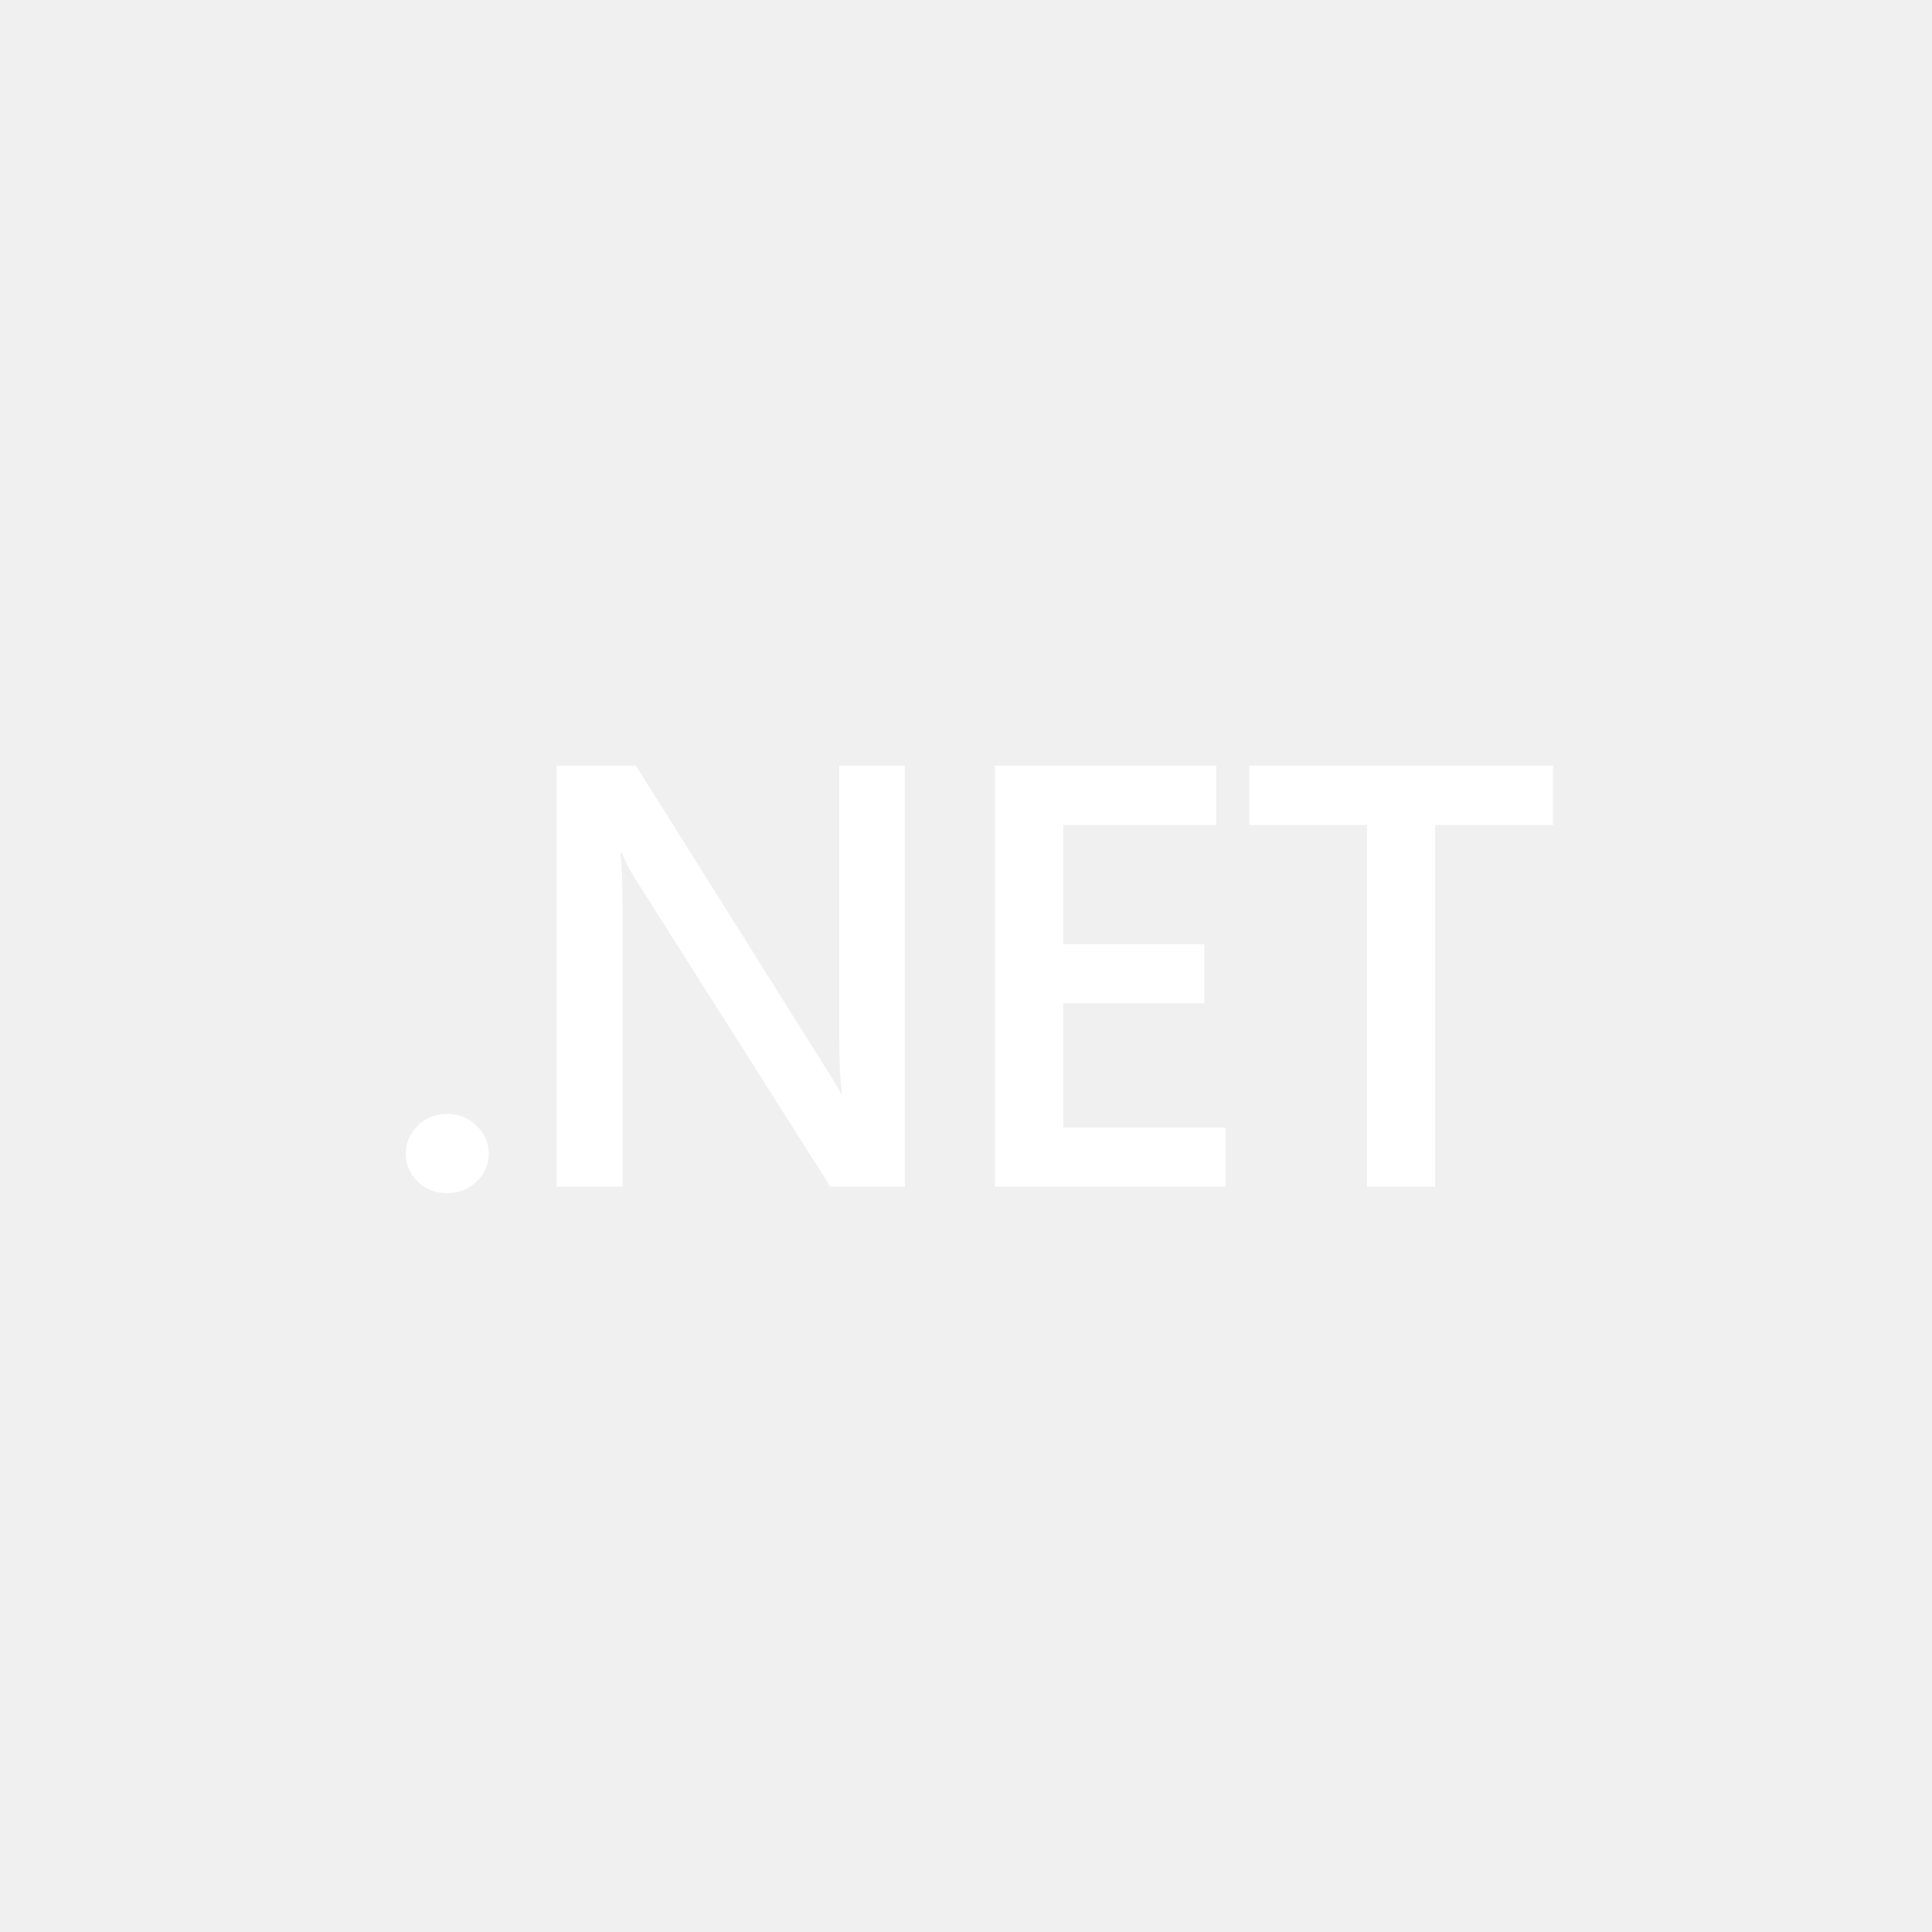
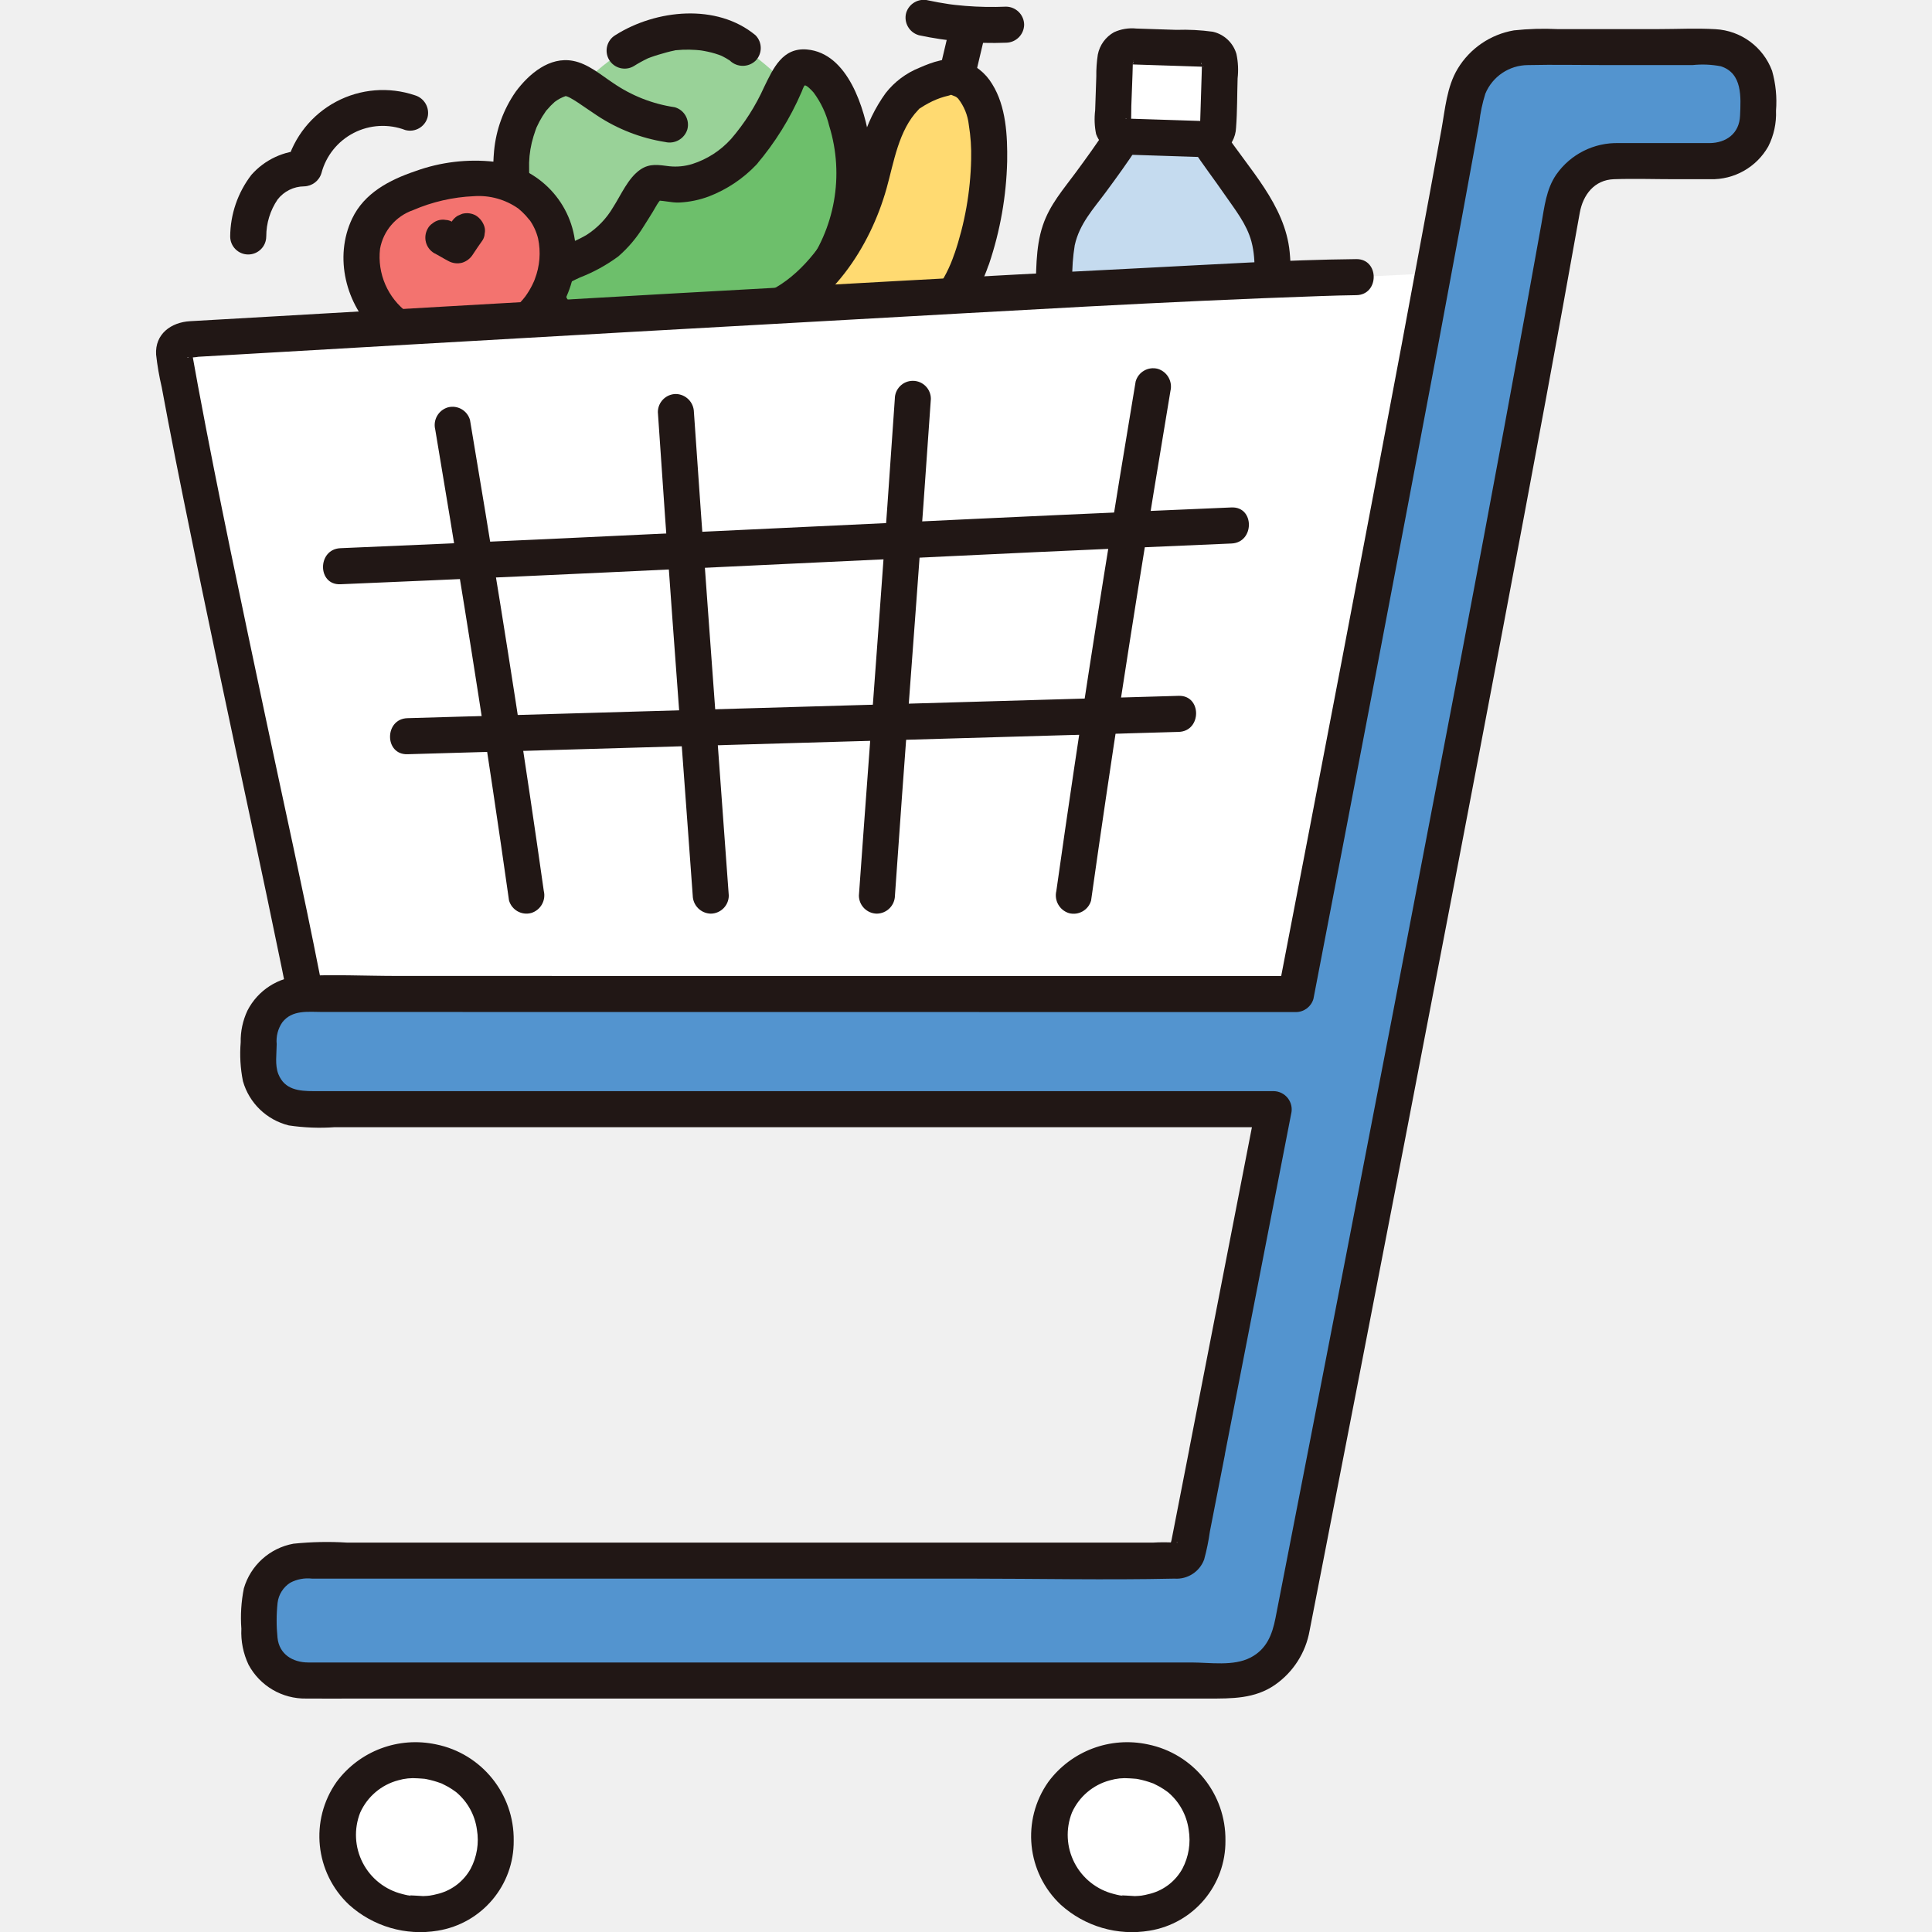
- <svg xmlns="http://www.w3.org/2000/svg" width="456" height="456" viewBox="0 0 456 456" version="1.1" xml:space="preserve" style="fill-rule:evenodd;clip-rule:evenodd;stroke-linejoin:round;stroke-miterlimit:2;">
-   <path d="m 105.5,281.609 c -2.703,0 -5.001,-0.9 -6.893,-2.702 -1.892,-1.848 -2.838,-4.042 -2.838,-6.582 0,-2.587 0.946,-4.804 2.838,-6.652 1.892,-1.848 4.19,-2.772 6.893,-2.772 2.748,0 5.068,0.924 6.96,2.772 1.937,1.848 2.906,4.064 2.906,6.652 0,2.54 -0.968,4.734 -2.906,6.582 -1.892,1.802 -4.212,2.702 -6.96,2.702 z" style="fill:#ffffff;fill-rule:nonzero;stroke-width:0.838" />
-   <path d="M 213.561,280.084 H 195.99 L 149.7,207.054 c -1.171,-1.848 -2.14,-3.765 -2.906,-5.751 h -0.406 c 0.361,2.125 0.541,6.675 0.541,13.65 v 65.132 h -15.543 v -99.36 h 18.719 l 44.737,71.298 c 1.892,2.957 3.109,4.989 3.649,6.098 h 0.27 c -0.45,-2.632 -0.676,-7.09 -0.676,-13.373 v -64.023 h 15.476 z" style="fill:#ffffff;fill-rule:nonzero;stroke-width:0.838" />
-   <path d="m 289.251,280.084 h -54.401 v -99.36 h 52.238 v 13.997 h -36.154 v 28.131 h 33.316 v 13.927 h -33.316 v 29.378 h 38.316 z" style="fill:#ffffff;fill-rule:nonzero;stroke-width:0.838" />
-   <path d="M 366.565,194.721 H 338.722 v 85.363 h -16.084 v -85.363 h -27.775 v -13.997 h 71.701 z" style="fill:#ffffff;fill-rule:nonzero;stroke-width:0.838" />
+ <svg xmlns="http://www.w3.org/2000/svg" aria-hidden="true" width="128" height="128" viewBox="-20.77 0 257.23 257.23">
+   <defs>
+     <style>.a-493485{fill:#c5dbef;}.b-493485{fill:#ffffff;}.c-493485{fill:#211715;}.d-493485{fill:#99d298;}.e-493485{fill:#6dbf6b;}.f-493485{fill:#f3736f;}.g-493485{fill:#ffda71;}.h-493485{fill:#5394cf;}</style>
+   </defs>
+   <path class="a-493485" d="M127.432,84.242l-1.488-.048c-2.575-.084-6.262-.87-7.119-2.489-.7-1.327-.931-3.516-.836-6.454.462-14.205,1.139-26.9,1.723-40.984a13.048,13.048,0,0,1,3.11-7.911c.426-.5.9-1.081,1.481-1.874.694-.944,2.942-3.99,4.339-6.157l.094-.146.665.022,9.881.321.751.024.05.077c1.966,3.013,3.948,5.533,4.579,6.52.53.83.964,1.44,1.356,1.967a13.046,13.046,0,0,1,2.59,8.093c-.329,14.132-.479,26.807-.941,41.012-.11,3.393-.093,5.756-1.969,7.07-1.657,1.161-4.526,1.4-6.548,1.337Z" />
+   <path class="b-493485" d="M129.4,18.2c-2.23,0-2.02-1.569-2.012-1.809.088-3.119.24-7.14.267-7.991a2.043,2.043,0,0,1,2.136-2.223l9.881.321a2,2,0,0,1,1.991,2.224c-.092,2.834-.211,6.737-.256,8.125-.012.353-.037,1.742-2.126,1.674L129.4,18.2" />
+   <path class="c-493485" d="M138.011,19.834c1.373,2.089,2.894,4.067,4.311,6.124,1.355,1.967,2.9,3.868,3.528,6.211.721,2.678.3,5.649.239,8.392q-.094,4.512-.181,9.026c-.118,6.041-.237,12.081-.394,18.121q-.12,4.668-.273,9.334a17.586,17.586,0,0,1-.21,2.849c-.166.82-.294,1.166-.816,1.5-1.556.989-3.8.872-5.562.817q-2.514-.078-5.028-.163l-5.736-.186a23.445,23.445,0,0,1-4.679-.423,6.536,6.536,0,0,1-2.351-.929c.024.018-.028-.126-.043-.179a13.278,13.278,0,0,1-.323-1.385,45.6,45.6,0,0,1,.048-8.1c.22-6.078.484-12.153.758-18.229q.229-5.064.458-10.128.118-2.643.232-5.285a26.313,26.313,0,0,1,.332-4.543c.635-2.874,2.459-4.8,4.153-7.094,1.458-1.975,2.9-3.965,4.24-6.022,1.69-2.6-2.464-5.006-4.144-2.423-1.3,2-2.708,3.941-4.125,5.865-1.683,2.286-3.437,4.266-4.367,7.013-1.032,3.051-.855,6.439-.994,9.619q-.207,4.742-.425,9.483c-.3,6.6-.6,13.2-.847,19.809a76.061,76.061,0,0,0-.159,9.653c.213,2.346.716,4.694,2.783,6.094,3.409,2.31,8.132,1.964,12.072,2.092,4.042.131,8.3.642,12.317.042,2.448-.366,4.959-1.394,6.154-3.705,1.22-2.359,1.039-5.276,1.12-7.853.209-6.591.359-13.185.493-19.779q.112-5.529.219-11.059c.071-3.562.477-7.291.129-10.838-.617-6.306-5.449-11.066-8.785-16.139-1.69-2.57-5.848-.168-4.144,2.423Z" />
+   <path class="c-493485" d="M129.4,15.8c-.488-.012-.087.019.022.039.034.006-.335-.065-.333-.078.018-.12.471.275.179.069.547.386.3.271.2.154.432.493.271.387.182.234-.1-.169-.085-.328.125.31-.155-.471-.026.522.006.193.084-.855.048-1.741.075-2.6.062-1.906.159-3.813.2-5.72.008-.384.172-.179-.043.2a1.74,1.74,0,0,0,.1-.431c.022-.131.223-.488-.107.236a1.3,1.3,0,0,1,.125-.218c.014-.019-.358.407-.174.233s-.484.244-.111.079c-.551.244-.295.118-.15.067.376-.132-.014.019-.109.009.1.011.23,0,.338,0,.23.006.46.015.691.023l4.593.149,4.172.136a.954.954,0,0,0,.226.007.335.335,0,0,1,.063,0c-.659.05-.1-.113-.075-.01l.161.048-.287-.117c.345.168-.091-.083-.142-.13.278.256-.1-.154-.121-.189.278.391-.127.031-.021-.14a3,3,0,0,0,.117.428c-.021-.021-.033-.652-.049-.353,0,.052.01.107.008.159q-.019.7-.041,1.4-.1,3.26-.205,6.52c-.01.319-.157.99.043.058-.057.266-.213.448.115-.156a1.738,1.738,0,0,1-.1.174l.247-.318c-.125.121-.1.109.071-.033.355-.25-.2-.039.2-.11s.013,0-.071,0c-.322.028.456.024.085-.012-.11-.011-.237,0-.347,0-.178,0-.356-.011-.533-.017l-9.328-.3a2.42,2.42,0,0,0-2.4,2.4,2.45,2.45,0,0,0,2.4,2.4l9.41.306a5.4,5.4,0,0,0,3.159-.638A4.066,4.066,0,0,0,143.8,17c.168-2.176.139-4.385.208-6.566a10.114,10.114,0,0,0-.155-3.239A4.246,4.246,0,0,0,140.7,4.224a28.6,28.6,0,0,0-4.854-.249L130.523,3.8a5.737,5.737,0,0,0-2.967.488,4.369,4.369,0,0,0-2.162,2.985,17.619,17.619,0,0,0-.2,2.913q-.079,2.256-.153,4.512a9.839,9.839,0,0,0,.124,3.149A4.229,4.229,0,0,0,129.4,20.6a2.421,2.421,0,0,0,2.4-2.4,2.446,2.446,0,0,0-2.4-2.4Z" />
+   <path class="d-493485" d="M70.491,4.212a11.153,11.153,0,0,0-2.449.276,16.443,16.443,0,0,0-5.649,2.249,27.491,27.491,0,0,0-5.58,4.486,3.9,3.9,0,0,0-2.752-.785,5.741,5.741,0,0,0-2.6,1.364C47.785,15.008,45.486,21.791,49,31.976a12.069,12.069,0,0,0,2.7,5.03c.751-.866,3.136-2.013,5.212-2.856,4.716-1.914,5.837-5.409,8.34-8.961a2,2,0,0,1,1-.861,2.459,2.459,0,0,1,1.146.071c3.754.754,7.664-1.018,10.39-3.706.158-.155.313-.314.464-.475a33.855,33.855,0,0,0,5.573-9.052,30.18,30.18,0,0,0-5.694-4.772C76.191,4.73,72.989,4.174,70.491,4.212Z" />
+   <path class="e-493485" d="M78.245,20.218c-.151.161-.306.32-.464.475-2.726,2.688-6.636,4.46-10.39,3.706a2.459,2.459,0,0,0-1.146-.071,2,2,0,0,0-1,.861c-2.5,3.552-3.624,7.047-8.34,8.961-2.555,1.037-5.578,2.535-5.444,3.407a10.6,10.6,0,0,0,5.778,7.593A20.55,20.55,0,0,0,66.262,47a37.056,37.056,0,0,0,9.829-1.634l3.652-1.128a23.864,23.864,0,0,0,11.708-12.7,23.829,23.829,0,0,0-1.166-19.454C89.217,10.069,86.729,8,84.951,9.428a4.3,4.3,0,0,0-1.073,1.608A34.241,34.241,0,0,1,78.245,20.218Z" />
+   <path class="c-493485" d="M76.548,18.521a11.759,11.759,0,0,1-5.15,3.316,7.666,7.666,0,0,1-3.033.3c-1.427-.168-2.594-.432-3.876.441-1.631,1.111-2.579,3.391-3.628,5.015a10.94,10.94,0,0,1-3.555,3.7c-1.94,1.139-4.158,1.708-6.032,2.988a5.561,5.561,0,0,0-1.837,1.8,4.551,4.551,0,0,0,.077,3.63,13.782,13.782,0,0,0,8.693,8.444c4.616,1.634,9.62,1.439,14.365.554,4.264-.8,8.643-2.078,12.146-4.7A26.151,26.151,0,0,0,95.047,18.967c-.672-4.476-2.9-11.888-8.362-12.376-3.277-.292-4.511,2.526-5.72,5a28.575,28.575,0,0,1-4.417,6.934c-2.088,2.271,1.3,5.674,3.394,3.394a38.292,38.292,0,0,0,6.009-9.668c.082-.171.282-.82.45-.895.127-.057-.038.015-.034.015.291-.044.99.722,1.187.948a12.349,12.349,0,0,1,2.086,4.462,21.272,21.272,0,0,1-3.423,19.2A19.362,19.362,0,0,1,78.8,42.02a37.622,37.622,0,0,1-9.691,2.388c-5.311.574-13.307-.117-15.08-6.338a2.582,2.582,0,0,0-.14-.565q-.09-.64-.264.5-.49,1.005-.147.614c.007,0,.6-.444.62-.456a23.254,23.254,0,0,1,2.351-1.22,22.019,22.019,0,0,0,5.1-2.8,17.107,17.107,0,0,0,3.369-3.985c.428-.655.831-1.326,1.246-1.989.321-.514.8-1.542,1.294-1.765l-1.211.328c1.128-.136,2.321.3,3.484.229a13,13,0,0,0,3.88-.807,17.306,17.306,0,0,0,6.333-4.235C82.08,19.685,78.691,16.286,76.548,18.521Z" />
+   <path class="c-493485" d="M51.312,31.338a26.485,26.485,0,0,1-1.636-9.674,13.349,13.349,0,0,1,.589-3.527c.082-.276.176-.548.271-.819.04-.114.083-.227.127-.338-.037.095-.165.357.034-.078a12.664,12.664,0,0,1,.739-1.39c.132-.213.274-.419.415-.626.318-.469-.062.043.2-.255a9.6,9.6,0,0,1,1.038-1.067,5.242,5.242,0,0,1,1.453-.773c.3-.129-.48-.072.036,0,.31.045-.557-.173.016.012.09.029.63.214.252.067s.2.105.272.145c.36.19.7.41,1.044.633.859.563,1.689,1.168,2.551,1.726a22.914,22.914,0,0,0,9.08,3.533,2.478,2.478,0,0,0,2.952-1.677,2.417,2.417,0,0,0-1.676-2.952,19.457,19.457,0,0,1-8.228-3.241c-1.648-1.088-3.306-2.546-5.3-2.931-3.152-.607-5.891,1.735-7.646,4.1a16.47,16.47,0,0,0-2.882,7.88,28.647,28.647,0,0,0,1.673,12.527,2.458,2.458,0,0,0,2.953,1.677,2.424,2.424,0,0,0,1.676-2.953Z" />
+   <path class="c-493485" d="M63.605,8.809a18.065,18.065,0,0,1,1.832-1.015c.341-.164-.523.19.09-.042.131-.049.26-.1.391-.147.344-.125.692-.236,1.043-.34.677-.2,1.365-.4,2.058-.538a1.294,1.294,0,0,1,.37-.065c-.089-.028-.515.054-.155.024.3-.025.59-.052.887-.064a16,16,0,0,1,1.779.03c.174.013.347.028.52.046.217.023.444.065.1.008.318.052.635.107.949.176a11.336,11.336,0,0,1,1.934.591c-.315-.132-.088-.036.089.059.15.081.3.157.449.244.115.068.225.147.342.213.539.306-.324-.289.146.1a2.468,2.468,0,0,0,3.394,0,2.419,2.419,0,0,0,0-3.394C74.664.407,66.558,1.268,61.182,4.665a2.4,2.4,0,1,0,2.423,4.144Z" />
+   <path class="f-493485" d="M47.2,44.224a11.047,11.047,0,0,0,1.35-.829,11.851,11.851,0,0,0,4.284-5.83,11.087,11.087,0,0,0-.634-8.9c-.491-.858-3.04-4.447-7.38-4.744a14.292,14.292,0,0,0-5.076.06,27.292,27.292,0,0,0-5.8,1.556A10.92,10.92,0,0,0,29.37,28.5a9.376,9.376,0,0,0-1.918,7.287,11.548,11.548,0,0,0,4.819,7.894c3.424,2.4,7.07,2.107,9.342,1.923A13.915,13.915,0,0,0,47.2,44.224Z" />
+   <path class="c-493485" d="M48.411,46.3a14.457,14.457,0,0,0,7.463-13.244A12.223,12.223,0,0,0,45.035,21.533a23.327,23.327,0,0,0-10.509,1.255c-3.412,1.156-6.791,2.9-8.412,6.316-2.445,5.146-.847,11.488,3.261,15.293a14.144,14.144,0,0,0,8.535,3.667,20.417,20.417,0,0,0,10.5-1.768,2.423,2.423,0,0,0,.861-3.284,2.45,2.45,0,0,0-3.283-.861,15.343,15.343,0,0,1-6.716,1.168,11.017,11.017,0,0,1-3.3-.459,8.03,8.03,0,0,1-1.724-.766c-.188-.11-1.36-.965-.717-.442a9.258,9.258,0,0,1-3.7-8.535,6.7,6.7,0,0,1,4.392-5.138,22.927,22.927,0,0,1,8.1-1.859,9.154,9.154,0,0,1,5.933,1.657,9.779,9.779,0,0,1,.97.918c.112.119.784.959.451.5a7.314,7.314,0,0,1,1.194,2.553,9.551,9.551,0,0,1-.436,5.423c-.029.091-.239.606-.03.115-.094.221-.2.439-.308.653a10.792,10.792,0,0,1-.928,1.536,9.445,9.445,0,0,1-3.18,2.674C43.27,43.621,45.691,47.766,48.411,46.3Z" />
+   <path class="c-493485" d="M37.044,33.707c.633.321,1.23.706,1.859,1.032a2.486,2.486,0,0,0,1.849.242,2.582,2.582,0,0,0,1.434-1.1c.408-.641.853-1.263,1.288-1.886a1.794,1.794,0,0,0,.285-.892,1.823,1.823,0,0,0-.043-.957,2.7,2.7,0,0,0-1.1-1.435,2.427,2.427,0,0,0-1.849-.242l-.574.242a2.432,2.432,0,0,0-.861.861c-.435.624-.879,1.245-1.287,1.887l3.283-.861c-.628-.327-1.225-.712-1.858-1.032a1.774,1.774,0,0,0-.892-.285,2.158,2.158,0,0,0-1.773.472,1.809,1.809,0,0,0-.619.674,2.422,2.422,0,0,0-.241,1.849,2.392,2.392,0,0,0,1.1,1.434Z" />
+   <path class="g-493485" d="M108.6,34.471a22.245,22.245,0,0,1-13.972,13.9,29.729,29.729,0,0,1-17.517.567,7.44,7.44,0,0,1-2.76-1.191,2.953,2.953,0,0,1-1.221-2.62,3.211,3.211,0,0,1,2.253-2.352,18.8,18.8,0,0,1,3.369-.583,16.4,16.4,0,0,0,9.007-5.036A29.2,29.2,0,0,0,94.8,24.986c1.2-4.12,1.94-8.712,4.933-12a11.774,11.774,0,0,1,6.534-2.743l.674.206c3.99,1.356,4.1,8.5,3.944,12.245A39.042,39.042,0,0,1,108.6,34.471Z" />
+   <path class="c-493485" d="M106.287,33.833c-2.343,7.018-8.63,11.67-15.708,13.2a27.683,27.683,0,0,1-12.828-.41c-.531-.141-3.1-.8-1.787-1.495a7.138,7.138,0,0,1,2.366-.477,16.282,16.282,0,0,0,3.4-.74c8.013-2.824,13.346-10.98,15.545-18.849.974-3.487,1.595-7.724,4.218-10.436.315-.326-.021-.034.32-.266a11.437,11.437,0,0,1,1.033-.616,10.655,10.655,0,0,1,2.1-.864c.22-.064.652-.152.76-.205.281-.136.362-.033,0-.089a1.247,1.247,0,0,1,.267.081c.47.212.471.121.822.457a6.859,6.859,0,0,1,1.423,3.49,24.411,24.411,0,0,1,.312,4.609,41.713,41.713,0,0,1-2.233,12.613c-.948,2.947,3.685,4.209,4.629,1.276a46.314,46.314,0,0,0,2.4-13.627c.051-3.39-.139-7.322-1.987-10.28a7.025,7.025,0,0,0-3.991-3.136c-1.915-.558-3.943.18-5.7.948a10.819,10.819,0,0,0-4.5,3.376,20.737,20.737,0,0,0-3.11,6.405c-.7,2.231-1.173,4.53-1.919,6.748A26.8,26.8,0,0,1,89.079,31.7c-2.463,3.75-6,7.25-10.565,8.1-2.377.445-4.793.448-6.527,2.414a5.029,5.029,0,0,0,.526,7.1c1.848,1.693,4.617,2.192,7.011,2.578a33.608,33.608,0,0,0,7.739.412c10.541-.754,20.227-6.936,23.653-17.2C111.9,32.172,107.262,30.912,106.287,33.833Z" />
+   <path class="c-493485" d="M105.837,2.956c-.473,1.956-.918,3.92-1.392,5.876a2.522,2.522,0,0,0,.242,1.85,2.4,2.4,0,0,0,4.387-.574c.473-1.956.919-3.92,1.392-5.876a2.521,2.521,0,0,0-.242-1.85,2.4,2.4,0,0,0-4.387.574Z" />
+   <path class="c-493485" d="M101.545,4.686a47.078,47.078,0,0,0,11.641,1,2.437,2.437,0,0,0,2.4-2.4,2.434,2.434,0,0,0-2.4-2.4,44.22,44.22,0,0,1-5.424-.1q-.69-.055-1.378-.133-.317-.036-.634-.077c.435.054-.034-.005-.2-.03-.913-.135-1.821-.3-2.723-.491a2.445,2.445,0,0,0-2.953,1.676,2.435,2.435,0,0,0,1.676,2.952Z" />
+   <path class="b-493485" d="M36.66,234.568a10.86,10.86,0,0,0-9.233,2.417,10.291,10.291,0,0,0-3.04,9.874,10.787,10.787,0,0,0,8.467,7.8c.541.109,6.047,1.133,9.742-2.772,3.518-3.716,3.3-9.688.545-13.4A10.626,10.626,0,0,0,36.66,234.568Z" />
+   <path class="b-493485" d="M131.426,234.568a10.86,10.86,0,0,0-9.233,2.417,10.291,10.291,0,0,0-3.04,9.874,10.787,10.787,0,0,0,8.467,7.8c.542.109,6.047,1.133,9.743-2.772,3.517-3.716,3.3-9.688.544-13.4A10.624,10.624,0,0,0,131.426,234.568Z" />
+   <path class="b-493485" d="M16.7,117.039c2.148,10.133,3.5,16.653,3.068,15.3l132.016.015c6.152-31.872,13-67.651,18.272-95.977-5.848.3-10.253.521-10.253.521-17.621.2-135.362,7.143-155.78,8.3a1.729,1.729,0,0,0-1.62,2.02C5.028,62.422,12.429,96.881,16.7,117.039Z" />
+   <path class="h-493485" d="M139.952,193.254c-1.1,5.642-2,10.22-2.627,13.452a1.332,1.332,0,0,1-1.316,1.08c-25.219,0-86.388,0-116.234,0a5.994,5.994,0,0,0-5.995,5.973l-.016,3.971a5.992,5.992,0,0,0,5.994,6.021c28.067,0,84.777.013,123.252.01a8.309,8.309,0,0,0,8.162-6.722c6.836-34.993,28.106-144.156,36.149-189.734a7.07,7.07,0,0,1,6.964-5.837c8.641,0,8.7,0,13.012,0a6,6,0,0,0,6-6.037c-.006-1.063-.013-2.131-.019-3.183a6,6,0,0,0-6-5.964c-7.322,0-12.891,0-24.637-.008a8.463,8.463,0,0,0-8.339,6.954c-5.347,29.682-14.525,77.705-22.52,119.127l-132.123-.014a5.986,5.986,0,0,0-5.988,5.968l-.014,3.356a5.987,5.987,0,0,0,5.987,6.016c34.121,0,111.776.007,129.176.008C145.322,165.726,142.205,181.716,139.952,193.254Z" />
+   <path class="c-493485" d="M37.3,232.254a13.07,13.07,0,0,0-13.257,4.989A12.536,12.536,0,0,0,25.7,253.6a14.145,14.145,0,0,0,11.825,3.452,12.033,12.033,0,0,0,10.1-12,12.9,12.9,0,0,0-10.325-12.8,2.461,2.461,0,0,0-2.953,1.676,2.423,2.423,0,0,0,1.677,2.952,12.4,12.4,0,0,1,1.863.527c.68.252-.412-.212.284.12.229.11.454.224.675.347a10.332,10.332,0,0,1,1.111.728,7.894,7.894,0,0,1,2.772,5,8.23,8.23,0,0,1-.84,5.212,6.888,6.888,0,0,1-4.22,3.305c-.238.067-.479.125-.721.175-.036.008-.814.141-.291.068a10.525,10.525,0,0,1-1.08.086c-.145,0-1.978-.14-2.008-.081.05-.1.671.123.221.027-.069-.014-.14-.023-.21-.036-.267-.05-.531-.114-.793-.185a8.108,8.108,0,0,1-5.6-10.84,7.713,7.713,0,0,1,5.062-4.3,7.169,7.169,0,0,1,2.581-.265c.337.01.671.051,1.008.071.5.03-.552-.158-.144-.018a2.509,2.509,0,0,0,.327.057,2.463,2.463,0,0,0,2.952-1.676A2.422,2.422,0,0,0,37.3,232.254Z" />
+   <path class="c-493485" d="M132.064,232.254a13.07,13.07,0,0,0-13.257,4.989,12.536,12.536,0,0,0,1.655,16.358,14.145,14.145,0,0,0,11.825,3.452,12.033,12.033,0,0,0,10.1-12,12.9,12.9,0,0,0-10.325-12.8,2.46,2.46,0,0,0-2.952,1.676,2.422,2.422,0,0,0,1.676,2.952,12.4,12.4,0,0,1,1.863.527c.681.252-.412-.212.285.12.228.11.453.224.674.347a10.332,10.332,0,0,1,1.111.728,7.9,7.9,0,0,1,2.773,5,8.231,8.231,0,0,1-.841,5.212,6.888,6.888,0,0,1-4.22,3.305c-.238.067-.479.125-.721.175-.036.008-.814.141-.291.068a10.525,10.525,0,0,1-1.08.086c-.145,0-1.977-.14-2.008-.081.05-.1.672.123.221.027-.069-.014-.14-.023-.21-.036-.266-.05-.531-.114-.793-.185a8.108,8.108,0,0,1-5.6-10.84,7.713,7.713,0,0,1,5.062-4.3,7.169,7.169,0,0,1,2.581-.265c.338.01.672.051,1.008.071.5.03-.552-.158-.144-.018a2.539,2.539,0,0,0,.327.057,2.463,2.463,0,0,0,2.952-1.676A2.421,2.421,0,0,0,132.064,232.254Z" />
+   <path class="c-493485" d="M21.843,129.968c-2.275-11.585-4.861-23.112-7.3-34.663-3.09-14.618-6.216-29.237-8.952-43.927q-.36-1.927-.7-3.86a2.793,2.793,0,0,0-.083-.475c-.089-.239.068-.238-.021-.166.018-.015-.479.735-.461.684-.058.17-.3-.059.008.017A5.153,5.153,0,0,0,5.636,47.5l7.114-.41q10.653-.617,21.307-1.231,29.181-1.682,58.365-3.3c20.88-1.154,41.768-2.426,62.669-3.141,1.572-.054,3.145-.1,4.718-.12,3.087-.034,3.095-4.834,0-4.8-9.493.1-19,.717-28.475,1.191q-16.454.823-32.9,1.739-29.964,1.642-59.921,3.38-11.593.666-23.186,1.338L7.4,42.6l-2.873.165c-2.513.144-4.68,1.7-4.513,4.449a36.915,36.915,0,0,0,.748,4.339q.414,2.253.847,4.5.979,5.1,2.01,10.185,2.4,11.888,4.909,23.75c2.731,12.988,5.567,25.955,8.23,38.957q.234,1.146.462,2.295a2.424,2.424,0,0,0,2.952,1.676,2.448,2.448,0,0,0,1.676-2.952Z" />
+   <path class="c-493485" d="M124.5,119.9c2.558-18.15,5.375-36.263,8.333-54.352q1.1-6.745,2.23-13.487a2.472,2.472,0,0,0-1.676-2.952,2.42,2.42,0,0,0-2.953,1.676c-2.865,17.168-5.636,34.353-8.2,51.569q-1.212,8.13-2.361,16.27a2.482,2.482,0,0,0,1.677,2.952A2.417,2.417,0,0,0,124.5,119.9Z" />
+   <path class="c-493485" d="M37.179,57.192C39.841,73.04,42.42,88.9,44.8,104.794q1.131,7.539,2.2,15.089a2.416,2.416,0,0,0,2.953,1.676,2.464,2.464,0,0,0,1.676-2.952C49.251,101.786,46.621,85,43.859,68.241q-1.015-6.163-2.052-12.325a2.419,2.419,0,0,0-2.952-1.676,2.455,2.455,0,0,0-1.676,2.952Z" />
+   <path class="c-493485" d="M98.384,119.245c1.2-17.387,2.551-34.764,3.8-52.147q.5-7,.984-13.995a2.4,2.4,0,0,0-4.8,0c-1.284,18.941-2.724,37.872-4.109,56.806-.228,3.112-.459,6.223-.674,9.336a2.422,2.422,0,0,0,2.4,2.4,2.447,2.447,0,0,0,2.4-2.4Z" />
+   <path class="c-493485" d="M66.818,54.857c1.228,18.378,2.62,36.747,3.967,55.117q.339,4.635.677,9.271a2.457,2.457,0,0,0,2.4,2.4,2.421,2.421,0,0,0,2.4-2.4c-1.229-17.087-2.512-34.17-3.729-51.258q-.468-6.564-.915-13.13a2.456,2.456,0,0,0-2.4-2.4,2.421,2.421,0,0,0-2.4,2.4Z" />
+   <path class="c-493485" d="M33.477,100.419,113.539,98.1l22.625-.655c3.082-.089,3.095-4.889,0-4.8L57.227,94.932l-23.75.687c-3.082.089-3.095,4.89,0,4.8Z" />
+   <path class="c-493485" d="M24.553,77.788q23.718-1,47.431-2.143,22.529-1.065,45.057-2.127,13.077-.6,26.156-1.156c3.077-.13,3.094-4.93,0-4.8q-22.827.965-45.646,2.068Q74.777,70.709,52,71.778q-13.724.628-27.448,1.21c-3.078.13-3.094,4.931,0,4.8Z" />
+   <path class="c-493485" d="M137.638,192.616q-1.028,5.263-2.056,10.527l-.374,1.914c-.035.182-.237.705-.17.871.22.547.821-.839.971-.542a2.378,2.378,0,0,0-.414,0,23.066,23.066,0,0,0-2.844,0H25.449a43.192,43.192,0,0,0-7.151.146,8.448,8.448,0,0,0-6.6,5.947,19.819,19.819,0,0,0-.332,5.375,10.037,10.037,0,0,0,.958,4.795,8.55,8.55,0,0,0,7.68,4.5c2.264.019,4.529,0,6.793,0l34.382,0,40.277,0q19.322,0,38.642,0c3.128,0,6.192.045,8.882-1.823a11.141,11.141,0,0,0,4.612-7.217q.921-4.707,1.838-9.415,2.445-12.531,4.88-25.065,2.988-15.381,5.961-30.765,3.267-16.917,6.512-33.838t6.447-33.828q2.921-15.432,5.789-30.875,2.313-12.483,4.542-24.981c.43-2.389,1.928-4.39,4.545-4.482,2.7-.094,5.414,0,8.115,0,1.57,0,3.141,0,4.712,0a8.607,8.607,0,0,0,7.731-4.368,9.641,9.641,0,0,0,1.027-4.753,15.108,15.108,0,0,0-.521-5.306,8.533,8.533,0,0,0-7.54-5.547c-2.525-.15-5.1-.011-7.631-.012l-8.351,0-5.04,0a37.34,37.34,0,0,0-5.813.17,10.885,10.885,0,0,0-7.488,5.111c-1.458,2.419-1.67,5.392-2.165,8.116q-.78,4.282-1.568,8.563-3.684,20.012-7.489,40-4.218,22.265-8.5,44.516-2.053,10.683-4.115,21.365l2.314-1.762-54.875-.006-64.768-.007c-4.252,0-8.573-.224-12.82.008a8.473,8.473,0,0,0-7.145,4.6,9.5,9.5,0,0,0-.9,4.231,18.5,18.5,0,0,0,.3,5.17,8.455,8.455,0,0,0,6.109,5.893,27.971,27.971,0,0,0,6.112.234H36.327l61.108,0,48.384,0h3l-2.314-3.038q-4.423,22.787-8.871,45.567a2.463,2.463,0,0,0,1.676,2.952,2.423,2.423,0,0,0,2.953-1.676q4.446-22.78,8.871-45.567a2.435,2.435,0,0,0-2.315-3.038l-42.4,0-60.434,0h-25c-1.941,0-3.862-.18-4.693-2.266-.482-1.208-.228-2.722-.223-3.992a4.39,4.39,0,0,1,.738-2.891c1.326-1.719,3.456-1.391,5.372-1.391H28.4l62.108.006,56.546.006h4.736a2.427,2.427,0,0,0,2.314-1.762q8.282-42.906,16.381-85.847,1.728-9.224,3.433-18.451.786-4.262,1.564-8.524.35-1.921.7-3.842a20.031,20.031,0,0,1,.811-3.856,6.172,6.172,0,0,1,5.658-3.8c3.481-.08,6.974,0,10.456,0l7.939,0h3.526a12.8,12.8,0,0,1,3.774.159c2.889.929,2.668,4.1,2.558,6.589-.1,2.352-1.833,3.626-4.08,3.638-4.014.02-8.029-.019-12.043,0a9.828,9.828,0,0,0-8.349,4.193c-1.343,1.957-1.574,4.3-1.979,6.571q-1.054,5.912-2.137,11.819-5.52,30.2-11.329,60.346-6.222,32.616-12.55,65.213-4.674,24.118-9.385,48.231c-.436,2.232-1.192,4.166-3.333,5.272-2.282,1.178-5.395.648-7.881.648q-9.243,0-18.486,0l-39.286,0-37.446,0-15.673,0c-2.228,0-4.457.007-6.685,0-2.057-.006-3.853-1.09-4.082-3.28a22.281,22.281,0,0,1,.009-4.676,3.7,3.7,0,0,1,1.693-2.668,4.988,4.988,0,0,1,2.884-.541h87.427c9.128,0,18.283.2,27.409,0a3.913,3.913,0,0,0,3.949-2.543,29.6,29.6,0,0,0,.767-3.736l1.956-10.015a2.462,2.462,0,0,0-1.677-2.952A2.422,2.422,0,0,0,137.638,192.616Z" />
+   <path class="c-493485" d="M14.682,31.483a8.7,8.7,0,0,1,1.509-4.924,4.514,4.514,0,0,1,3.522-1.746,2.47,2.47,0,0,0,2.314-1.762A8.441,8.441,0,0,1,33.2,17.317a2.423,2.423,0,0,0,2.953-1.676,2.452,2.452,0,0,0-1.677-2.953A13.283,13.283,0,0,0,17.4,21.775l2.314-1.762A9.66,9.66,0,0,0,12.7,23.282a13.611,13.611,0,0,0-2.822,8.2,2.4,2.4,0,1,0,4.8,0Z" />
</svg>
